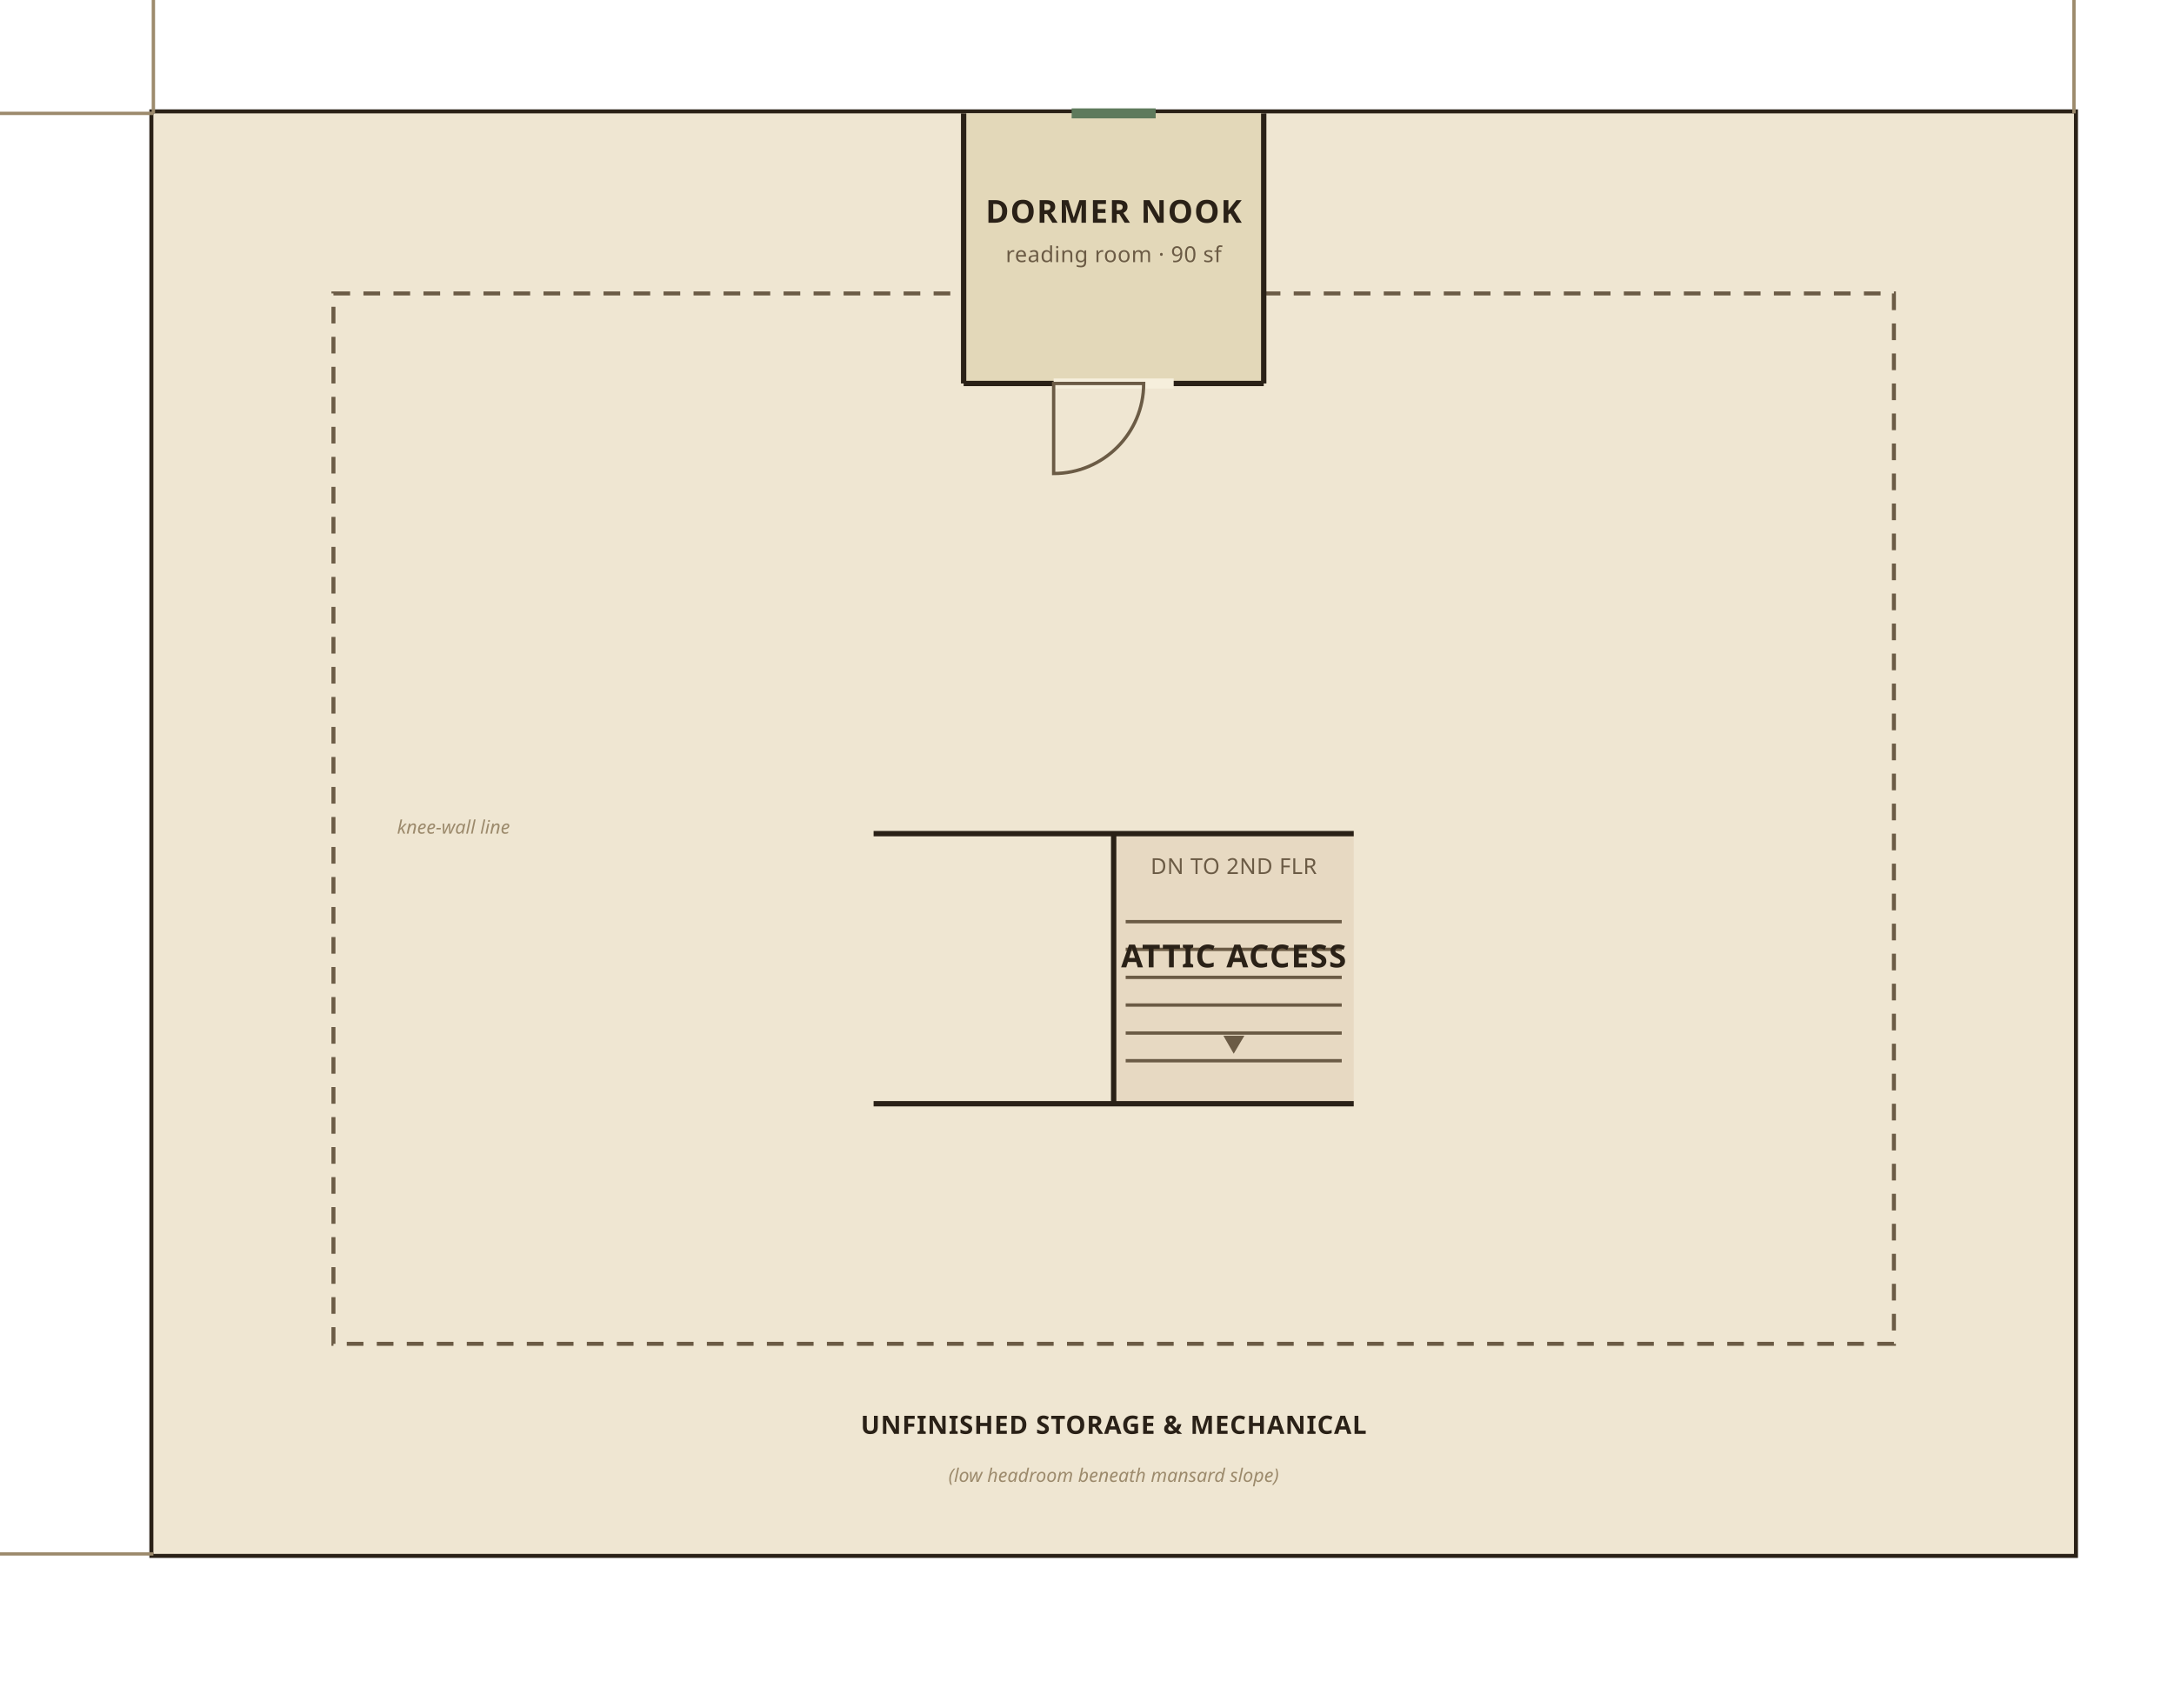
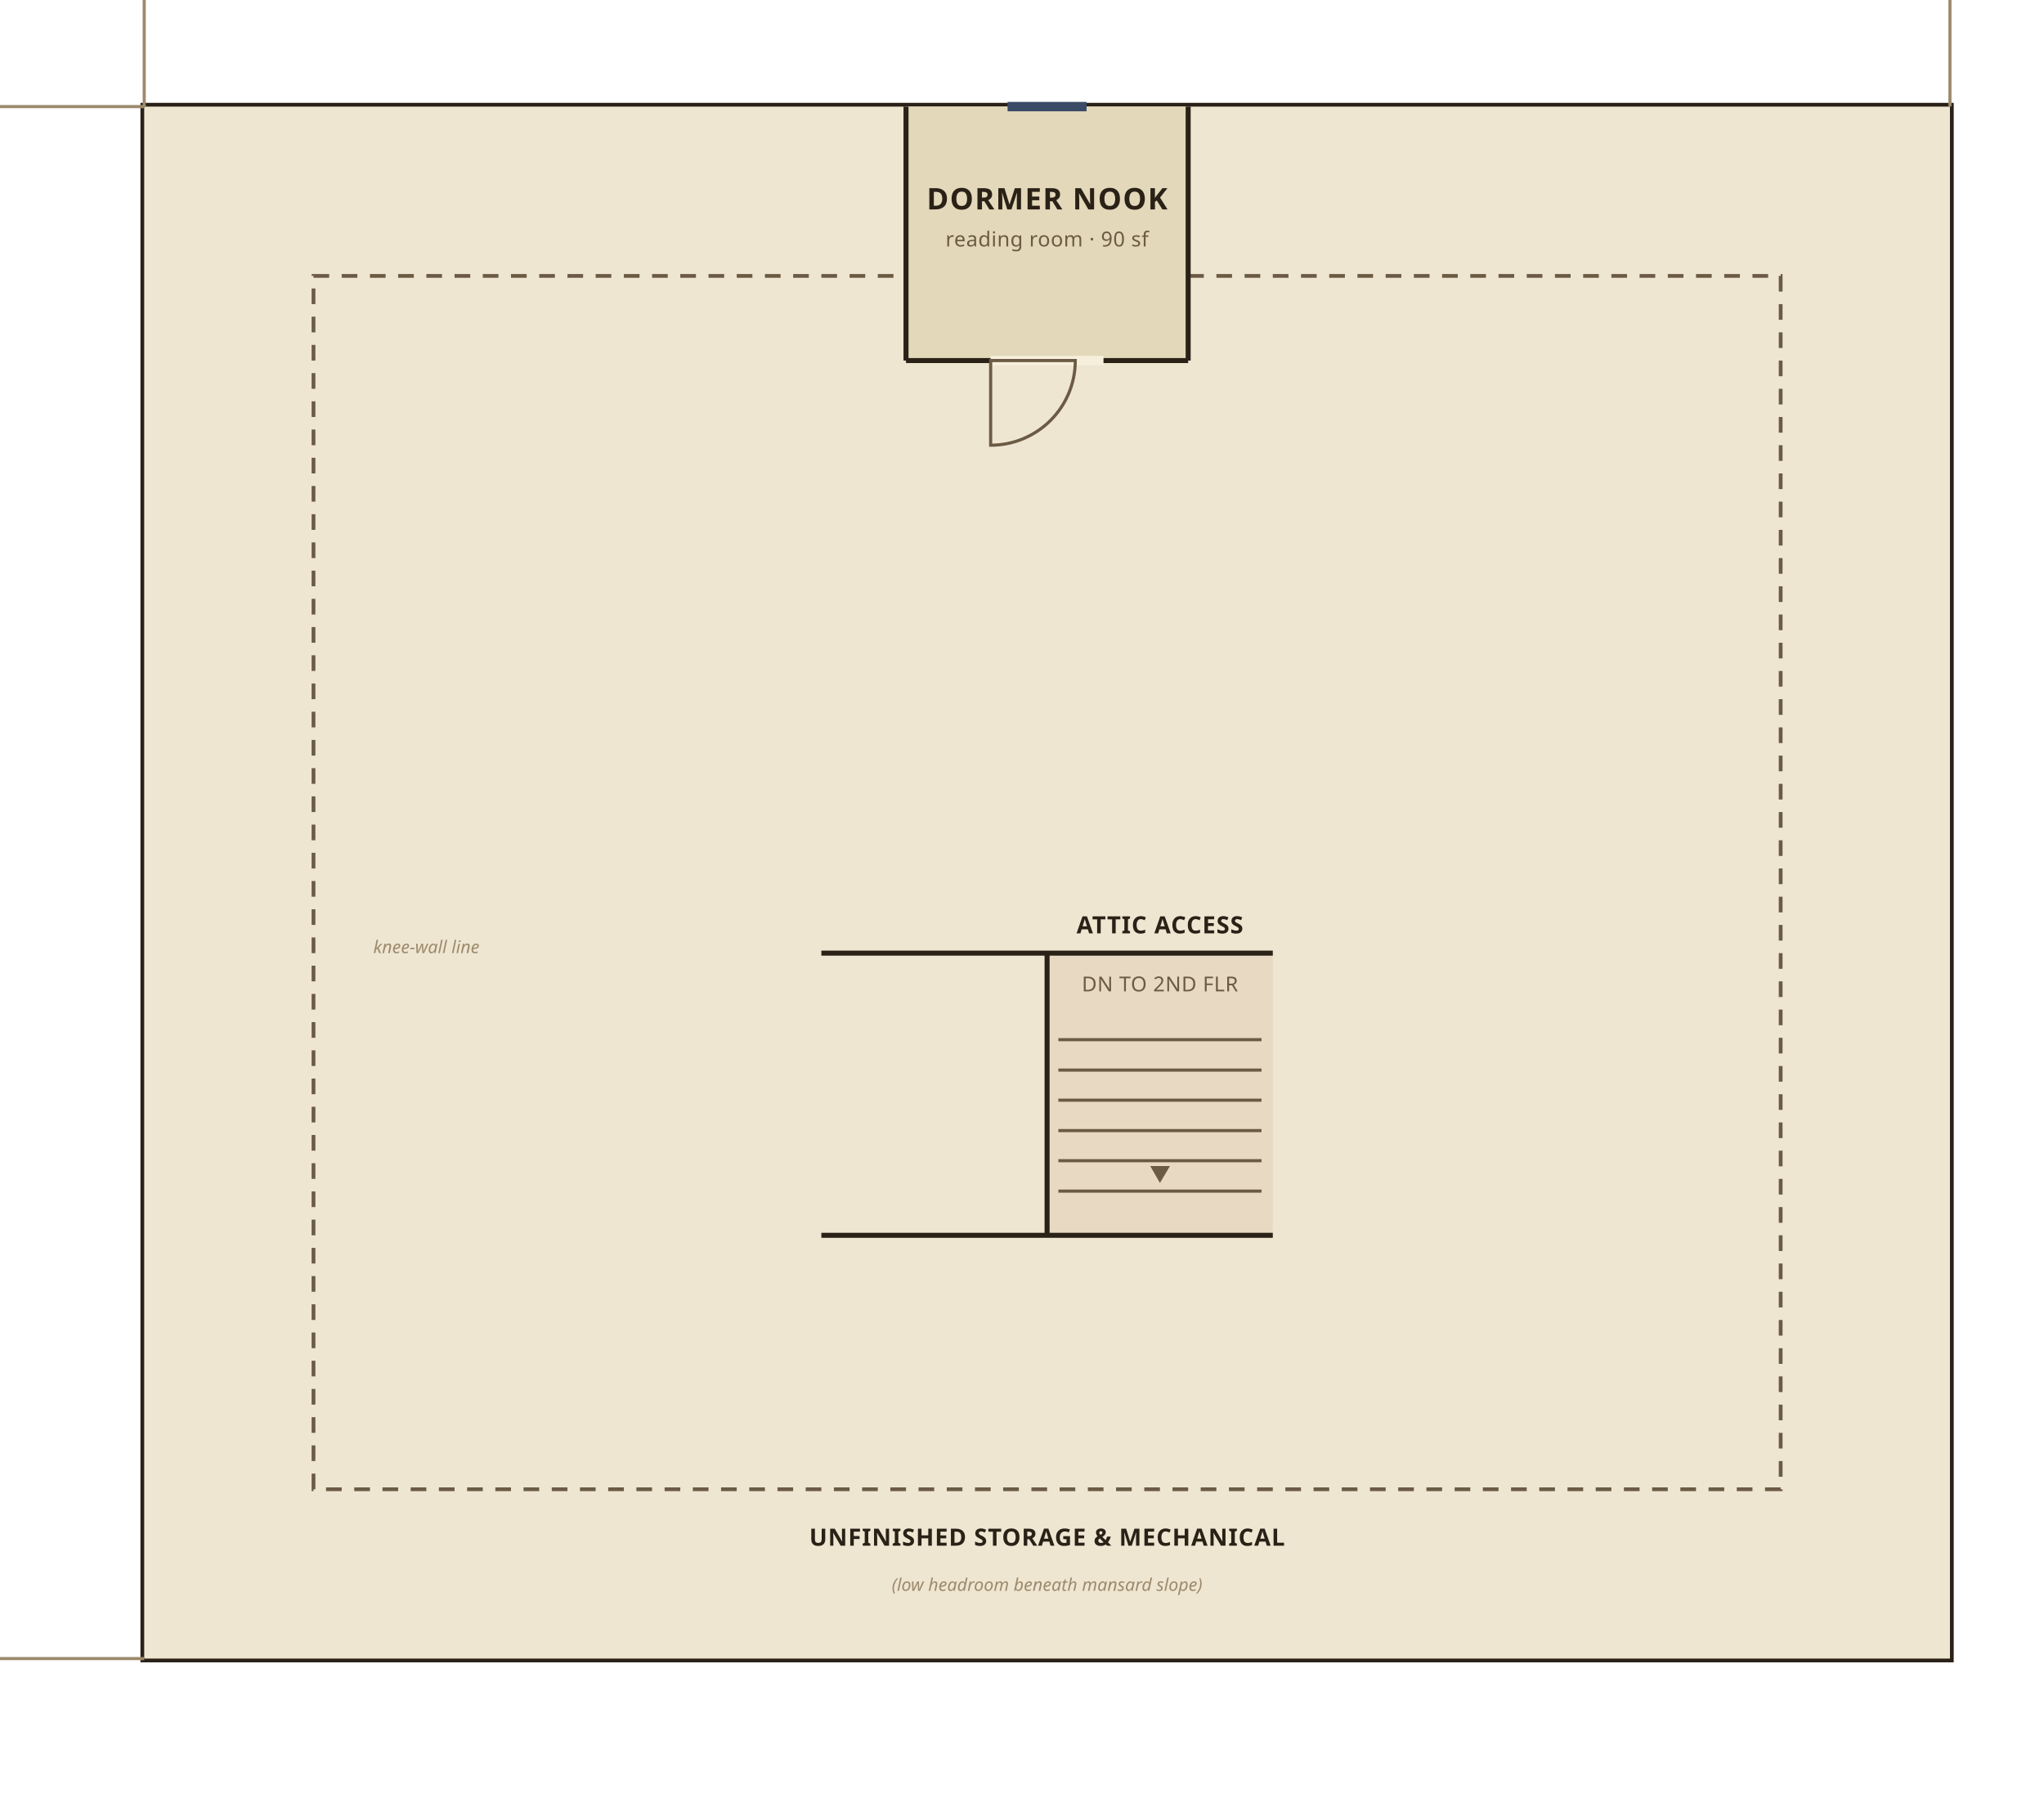
- <svg xmlns="http://www.w3.org/2000/svg" viewBox="0 0 652 512" class="planart" role="img" aria-label="Attic level plan of the eight-room bed and breakfast">
+ <svg xmlns="http://www.w3.org/2000/svg" viewBox="0 0 652 575" class="planart" role="img" aria-label="Attic level plan of the eight-room bed and breakfast">
  <style>svg.planart,svg.elevart{ background:#F1E7D2; }
.wall{ fill:#F6EFDC; stroke:#2A2117; stroke-width:2.4; }
- .room-public{ fill:#DCE3D3; }
+ .room-public{ fill:#DCE1E9; }
.room-service{ fill:#E7D9C2; }
.room-guest{ fill:#EADFC5; }
.room-circ{ fill:#F1E7D2; }
.room-bath{ fill:#D9E1E4; }
.room-attic{ fill:#EFE6D2; }
.room-nook{ fill:#E3D8B9; }
.wallline{ stroke:#2A2117; stroke-width:1.6; }
.kneewall{ fill:none; stroke:#6B5B45; stroke-width:1.2; stroke-dasharray:5 4; }
.doorcut{ stroke:#F6EFDC; stroke-width:3; }
.doorarc{ fill:none; stroke:#6B5B45; stroke-width:1; }
.archcut{ stroke:#DCE3D3; stroke-width:3; stroke-dasharray:1 3; }
- .window{ stroke:#5E7A5C; stroke-width:3; }
+ .window{ stroke:#3B4A66; stroke-width:3; }
.stairbox{ fill:#FBF6EA; stroke:#2A2117; stroke-width:1.2; }
.stairstep{ stroke:#6B5B45; stroke-width:1; }
.stairarrow{ fill:#6B5B45; }
.compass{ fill:none; stroke:#6B5B45; stroke-width:1; }
.compass-needle{ fill:#A8743A; }
.scalebar{ stroke:#2A2117; stroke-width:1.2; }
.dimline{ stroke:#9C8A6C; stroke-width:1; }
.dimtick{ stroke:#9C8A6C; stroke-width:1; }
.lbl,.lbl-room,.lbl-room-sm,.lbl-dim,.lbl-dim-sm,.lbl-tiny{ font-family:'Josefin Sans',Futura,sans-serif; fill:#2A2117; }
.lbl-room{ font-size:9.5px; letter-spacing:.04em; font-weight:600; }
.lbl-room-sm{ font-size:7.6px; letter-spacing:.03em; font-weight:600; }
.lbl-dim{ font-size:8px; fill:#6B5B45; letter-spacing:.03em; }
.lbl-dim-sm{ font-size:6.6px; fill:#6B5B45; letter-spacing:.02em; }
.lbl-tiny{ font-size:5.6px; fill:#9C8A6C; font-style:italic; }
.ground-line{ fill:#6B5B45; }
.roof-main{ fill:#7C7161; stroke:#2A2117; stroke-width:2; }
.roof-upper{ fill:#8B806E; stroke:#2A2117; stroke-width:2; }
.roof-dormer{ fill:#8B806E; stroke:#2A2117; stroke-width:2; }
.roof-course{ stroke:#2A2117; stroke-width:.7; opacity:.35; }
.ridge-line{ stroke:#2A2117; stroke-width:1.4; }
.chimney{ fill:#D8CBAE; stroke:#2A2117; stroke-width:1.6; }
.chimney-cap{ fill:#6B5B45; stroke:#2A2117; stroke-width:1; }
.dormer-wall{ fill:#F6EFDC; stroke:#2A2117; stroke-width:2; }
.cornice{ fill:#6B5B45; stroke:#2A2117; stroke-width:1.4; }
.cordon{ fill:#A8743A; stroke:#2A2117; stroke-width:1.2; opacity:.85; }
.wall-upper{ fill:#F6EFDC; stroke:#2A2117; stroke-width:2.2; }
- .win-frame{ fill:#DDE5D6; stroke:#2A2117; stroke-width:2; }
+ .win-frame{ fill:#D9E0E9; stroke:#2A2117; stroke-width:2; }
.win-bar{ stroke:#2A2117; stroke-width:1.3; }
.win-bar-thin{ stroke:#2A2117; stroke-width:.9; }
.rail{ stroke:#2A2117; stroke-width:1.6; fill:none; }
.rail-thin{ stroke:#6B5B45; stroke-width:1; }
.pilaster{ fill:#F6EFDC; stroke:#2A2117; stroke-width:1.4; }
.pilaster-cap{ fill:#F6EFDC; stroke:#2A2117; stroke-width:1.2; }
- .band{ fill:#5E7A5C; opacity:.18; stroke:#2A2117; stroke-width:1.6; }
- .medallion{ fill:#A8743A; }
- .medallion-txt{ font-family:'Cormorant Garamond',Georgia,serif; font-size:22px; font-weight:600; letter-spacing:.14em; fill:#2A2117; }
.sconce-arm{ stroke:#6B5B45; stroke-width:2; }
.sconce-lamp{ fill:#A8743A; stroke:#2A2117; stroke-width:1; }
- .stone-base{ fill:#D8CBAE; stroke:#2A2117; stroke-width:2; }
.stone-line{ stroke:#6B5B45; stroke-width:1; opacity:.55; }
.stone-line-faint{ stroke:#6B5B45; stroke-width:.6; opacity:.3; }
.door{ fill:#6B5B45; stroke:#2A2117; stroke-width:2; opacity:.85; }
.door-bar{ stroke:#F1E7D2; stroke-width:1.4; }
.door-bar-thin{ stroke:#F1E7D2; stroke-width:1; opacity:.7; }
- .cap{ font-family:'Josefin Sans',Futura,sans-serif; font-size:13px; fill:#6B5B45; letter-spacing:.08em; }</style>
-   <rect x="46.0" y="34.0" width="576.0" height="432.0" class="wall" />
-   <rect x="46.0" y="34.0" width="576.0" height="432.0" class="room-fill room-attic" />
-   <rect x="100.0" y="88.0" width="468.0" height="315.0" class="kneewall" />
+ .cap{ font-family:'Josefin Sans',Futura,sans-serif; font-size:13px; fill:#6B5B45; letter-spacing:.08em; }
+ 
+ .rock-a{ fill:#B9AFA0; stroke:#5C544A; stroke-width:.5; opacity:.95; }
+ .rock-b{ fill:#8E8A82; stroke:#4C4842; stroke-width:.5; opacity:.95; }
+ .rock-c{ fill:#6E7A80; stroke:#3E464A; stroke-width:.5; opacity:.95; }
+ .rock-outline{ fill:none; stroke:#2A2117; stroke-width:2; }
+ 
+ .planter-box{ fill:#5B4A38; stroke:#2A2117; stroke-width:1.4; }
+ .planter-rim{ fill:#6B5842; stroke:#2A2117; stroke-width:1; }
+ .planter-leaf{ fill:#5C6B44; stroke:#3C4630; stroke-width:.4; }
+ 
+ .awning-fascia{ fill:#26344A; stroke:#14202F; stroke-width:1.8; }
+ .awning-top{ fill:#33455F; stroke:#14202F; stroke-width:1.4; }
+ .awning-underside{ fill:#131C28; opacity:.55; }
+ .awning-stripe{ stroke:#3E5878; stroke-width:2; opacity:.7; }
+ .awning-bracket{ stroke:#8B806E; stroke-width:1.8; }
+ .awning-text{ font-family:'Cormorant Garamond',Georgia,serif; font-weight:600; letter-spacing:.13em; fill:#E4C583; }
+ .awning-rule{ stroke:#E4C583; stroke-width:1; opacity:.8; }</style>
+   <rect x="46.0" y="34.0" width="576.0" height="495.0" class="wall" />
+   <rect x="46.0" y="34.0" width="576.0" height="495.0" class="room-fill room-attic" />
+   <rect x="100.0" y="88.0" width="468.0" height="387.0" class="kneewall" />
  <rect x="289.0" y="34.0" width="90.0" height="81.0" class="room-fill room-nook" />
  <line x1="289.0" y1="34.0" x2="289.0" y2="115.0" class="wallline" />
  <line x1="379.0" y1="34.0" x2="379.0" y2="115.0" class="wallline" />
  <line x1="289.0" y1="115.0" x2="379.0" y2="115.0" class="wallline" />
-   <rect x="334.0" y="250.0" width="72.0" height="81.0" class="room-fill room-service" />
-   <line x1="334.0" y1="250.0" x2="334.0" y2="331.0" class="wallline" />
-   <line x1="262.0" y1="250.0" x2="406.0" y2="250.0" class="wallline" />
-   <line x1="262.0" y1="331.0" x2="406.0" y2="331.0" class="wallline" />
-   <text x="370.0" y="262.1" class="lbl-dim-sm" text-anchor="middle">DN TO 2ND FLR</text>
-   <line x1="337.6" y1="276.4" x2="402.4" y2="276.4" class="stairstep" />
-   <line x1="337.6" y1="284.7" x2="402.4" y2="284.7" class="stairstep" />
-   <line x1="337.6" y1="293.1" x2="402.4" y2="293.1" class="stairstep" />
-   <line x1="337.6" y1="301.4" x2="402.4" y2="301.4" class="stairstep" />
-   <line x1="337.6" y1="309.8" x2="402.4" y2="309.8" class="stairstep" />
-   <line x1="337.6" y1="318.1" x2="402.4" y2="318.1" class="stairstep" />
-   <path d="M 370.0 316.0 l -3.1 -5.4 l 6.3 0 Z" class="stairarrow" />
+   <rect x="334.0" y="304.0" width="72.0" height="90.0" class="room-fill room-service" />
+   <line x1="334.0" y1="304.0" x2="334.0" y2="394.0" class="wallline" />
+   <line x1="262.0" y1="304.0" x2="406.0" y2="304.0" class="wallline" />
+   <line x1="262.0" y1="394.0" x2="406.0" y2="394.0" class="wallline" />
+   <text x="370.0" y="316.2" class="lbl-dim-sm" text-anchor="middle">DN TO 2ND FLR</text>
+   <line x1="337.6" y1="331.6" x2="402.4" y2="331.6" class="stairstep" />
+   <line x1="337.6" y1="341.3" x2="402.4" y2="341.3" class="stairstep" />
+   <line x1="337.6" y1="350.9" x2="402.4" y2="350.9" class="stairstep" />
+   <line x1="337.6" y1="360.6" x2="402.4" y2="360.6" class="stairstep" />
+   <line x1="337.6" y1="370.2" x2="402.4" y2="370.2" class="stairstep" />
+   <line x1="337.6" y1="379.9" x2="402.4" y2="379.9" class="stairstep" />
+   <path d="M 370.0 377.3 l -3.1 -5.4 l 6.3 0 Z" class="stairarrow" />
  <line x1="316.0" y1="115.0" x2="352.0" y2="115.0" class="doorcut" />
  <path d="M 316.0 115.0 L 343.0 115.0 A 27.0 27.0 0 0 1 316.0 142.0 Z" class="doorarc" />
  <line x1="321.4" y1="34.0" x2="346.6" y2="34.0" class="window" />
  <text x="334.0" y="66.8" class="lbl-room" text-anchor="middle">DORMER NOOK</text>
  <text x="334.0" y="78.6" class="lbl-dim-sm" text-anchor="middle">reading room · 90 sf</text>
-   <text x="370.0" y="290.1" class="lbl-room" text-anchor="middle">ATTIC ACCESS</text>
-   <text x="334.0" y="430.0" class="lbl-room-sm" text-anchor="middle">UNFINISHED STORAGE &amp; MECHANICAL</text>
-   <text x="334.0" y="444.4" class="lbl-tiny" text-anchor="middle">(low headroom beneath mansard slope)</text>
-   <text x="136.0" y="250.0" class="lbl-tiny" text-anchor="middle">knee-wall line</text>
+   <text x="370.0" y="297.7" class="lbl-room-sm" text-anchor="middle">ATTIC ACCESS</text>
+   <text x="334.0" y="493.0" class="lbl-room-sm" text-anchor="middle">UNFINISHED STORAGE &amp; MECHANICAL</text>
+   <text x="334.0" y="507.4" class="lbl-tiny" text-anchor="middle">(low headroom beneath mansard slope)</text>
+   <text x="136.0" y="304.0" class="lbl-tiny" text-anchor="middle">knee-wall line</text>
  <line x1="46.0" y1="-11.0" x2="622.0" y2="-11.0" class="dimline" />
  <line x1="46.0" y1="34.0" x2="46.0" y2="-11.0" class="dimtick" />
  <line x1="622.0" y1="34.0" x2="622.0" y2="-11.0" class="dimtick" />
  <text x="334.0" y="-15.5" class="lbl-dim" text-anchor="middle">64′-0″</text>
-   <line x1="-17.0" y1="34.0" x2="-17.0" y2="466.0" class="dimline" />
+   <line x1="-17.0" y1="34.0" x2="-17.0" y2="529.0" class="dimline" />
  <line x1="46.0" y1="34.0" x2="-17.0" y2="34.0" class="dimtick" />
-   <line x1="46.0" y1="466.0" x2="-17.0" y2="466.0" class="dimtick" />
-   <text x="-21.5" y="250.0" class="lbl-dim" text-anchor="middle" transform="rotate(-90 -21.5 250.0)">48′-0″</text>
+   <line x1="46.0" y1="529.0" x2="-17.0" y2="529.0" class="dimtick" />
+   <text x="-21.5" y="281.5" class="lbl-dim" text-anchor="middle" transform="rotate(-90 -21.5 281.5)">55′-0″</text>
  <g transform="translate(766.0,70.0)">
    <circle r="15" class="compass" />
    <path d="M 0 -11 L 5 6 L 0 2 L -5 6 Z" class="compass-needle" />
    <text y="-18" class="lbl-dim-sm" text-anchor="middle">N</text>
  </g>
-   <line x1="64.0" y1="547.0" x2="154.0" y2="547.0" class="scalebar" />
-   <line x1="64.0" y1="543.8" x2="64.0" y2="550.1" class="scalebar" />
-   <line x1="73.0" y1="545.4" x2="73.0" y2="548.6" class="scalebar" />
-   <line x1="82.0" y1="545.4" x2="82.0" y2="548.6" class="scalebar" />
-   <line x1="91.0" y1="545.4" x2="91.0" y2="548.6" class="scalebar" />
-   <line x1="100.0" y1="545.4" x2="100.0" y2="548.6" class="scalebar" />
-   <line x1="109.0" y1="543.8" x2="109.0" y2="550.1" class="scalebar" />
-   <line x1="118.0" y1="545.4" x2="118.0" y2="548.6" class="scalebar" />
-   <line x1="127.0" y1="545.4" x2="127.0" y2="548.6" class="scalebar" />
-   <line x1="136.0" y1="545.4" x2="136.0" y2="548.6" class="scalebar" />
-   <line x1="145.0" y1="545.4" x2="145.0" y2="548.6" class="scalebar" />
-   <line x1="154.0" y1="543.8" x2="154.0" y2="550.1" class="scalebar" />
-   <text x="109.0" y="561.4" class="lbl-dim-sm" text-anchor="middle">0        5        10 ft</text>
+   <line x1="64.0" y1="610.0" x2="154.0" y2="610.0" class="scalebar" />
+   <line x1="64.0" y1="606.9" x2="64.0" y2="613.1" class="scalebar" />
+   <line x1="73.0" y1="608.4" x2="73.0" y2="611.6" class="scalebar" />
+   <line x1="82.0" y1="608.4" x2="82.0" y2="611.6" class="scalebar" />
+   <line x1="91.0" y1="608.4" x2="91.0" y2="611.6" class="scalebar" />
+   <line x1="100.0" y1="608.4" x2="100.0" y2="611.6" class="scalebar" />
+   <line x1="109.0" y1="606.9" x2="109.0" y2="613.1" class="scalebar" />
+   <line x1="118.0" y1="608.4" x2="118.0" y2="611.6" class="scalebar" />
+   <line x1="127.0" y1="608.4" x2="127.0" y2="611.6" class="scalebar" />
+   <line x1="136.0" y1="608.4" x2="136.0" y2="611.6" class="scalebar" />
+   <line x1="145.0" y1="608.4" x2="145.0" y2="611.6" class="scalebar" />
+   <line x1="154.0" y1="606.9" x2="154.0" y2="613.1" class="scalebar" />
+   <text x="109.0" y="624.4" class="lbl-dim-sm" text-anchor="middle">0        5        10 ft</text>
</svg>
